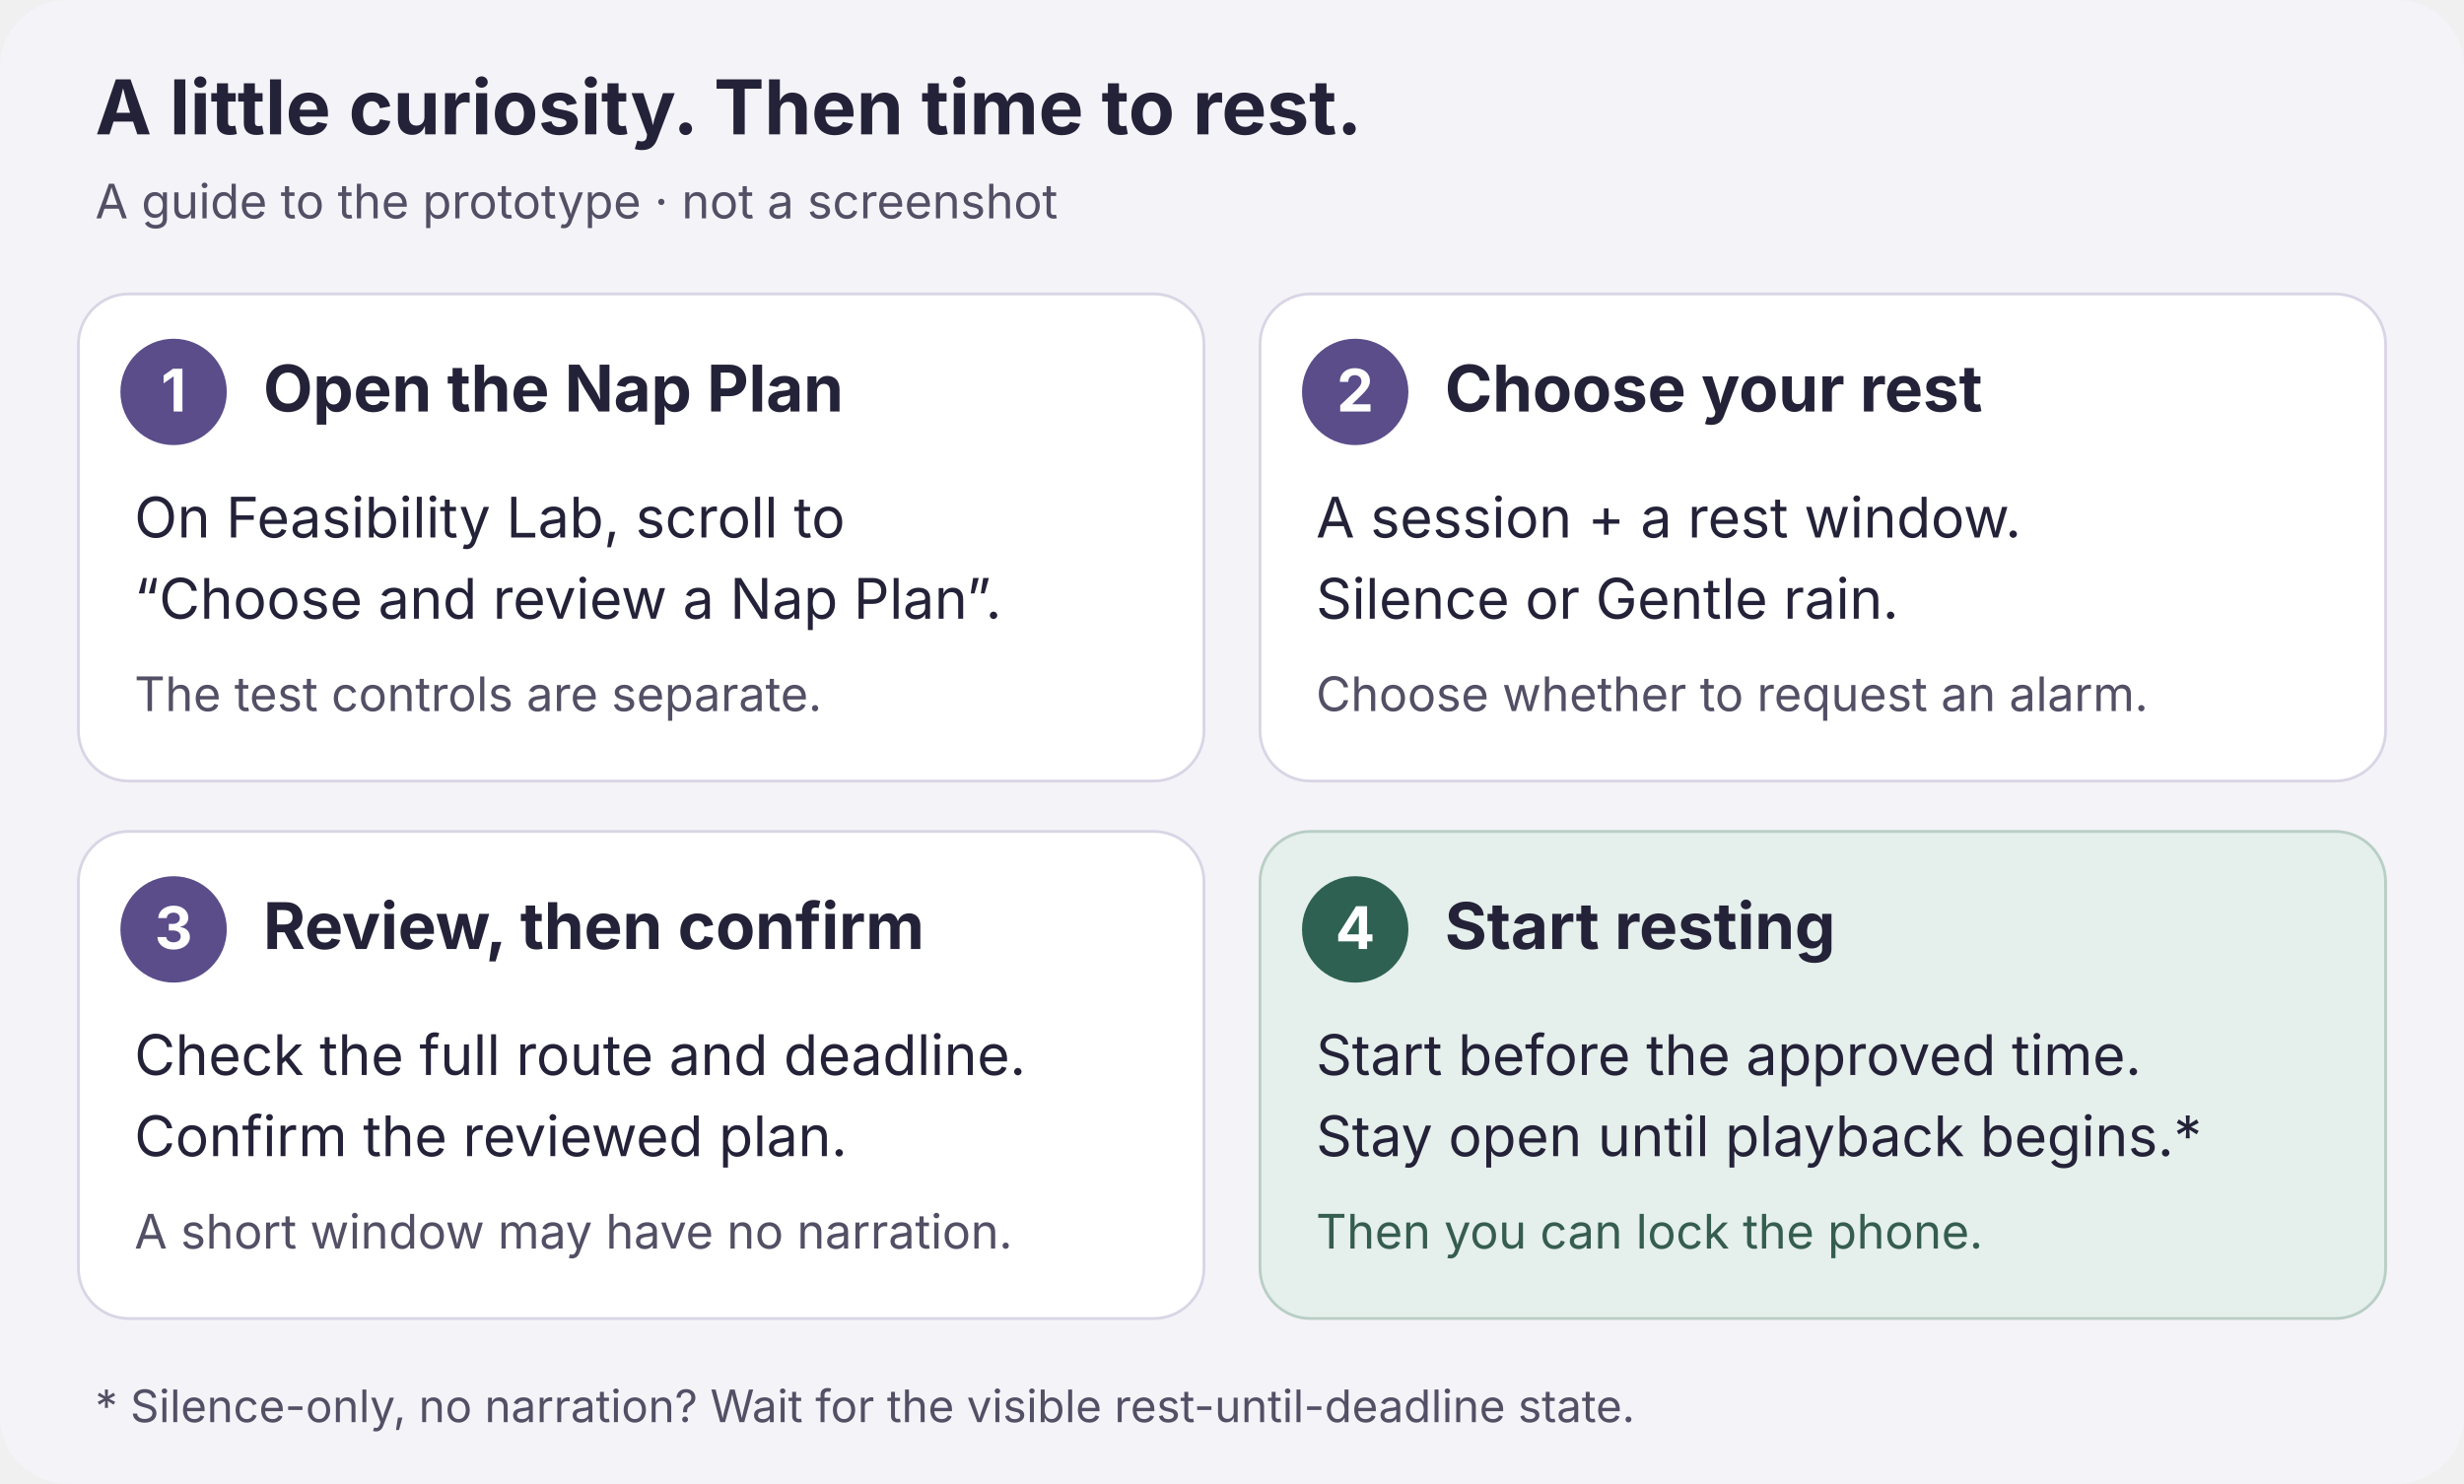
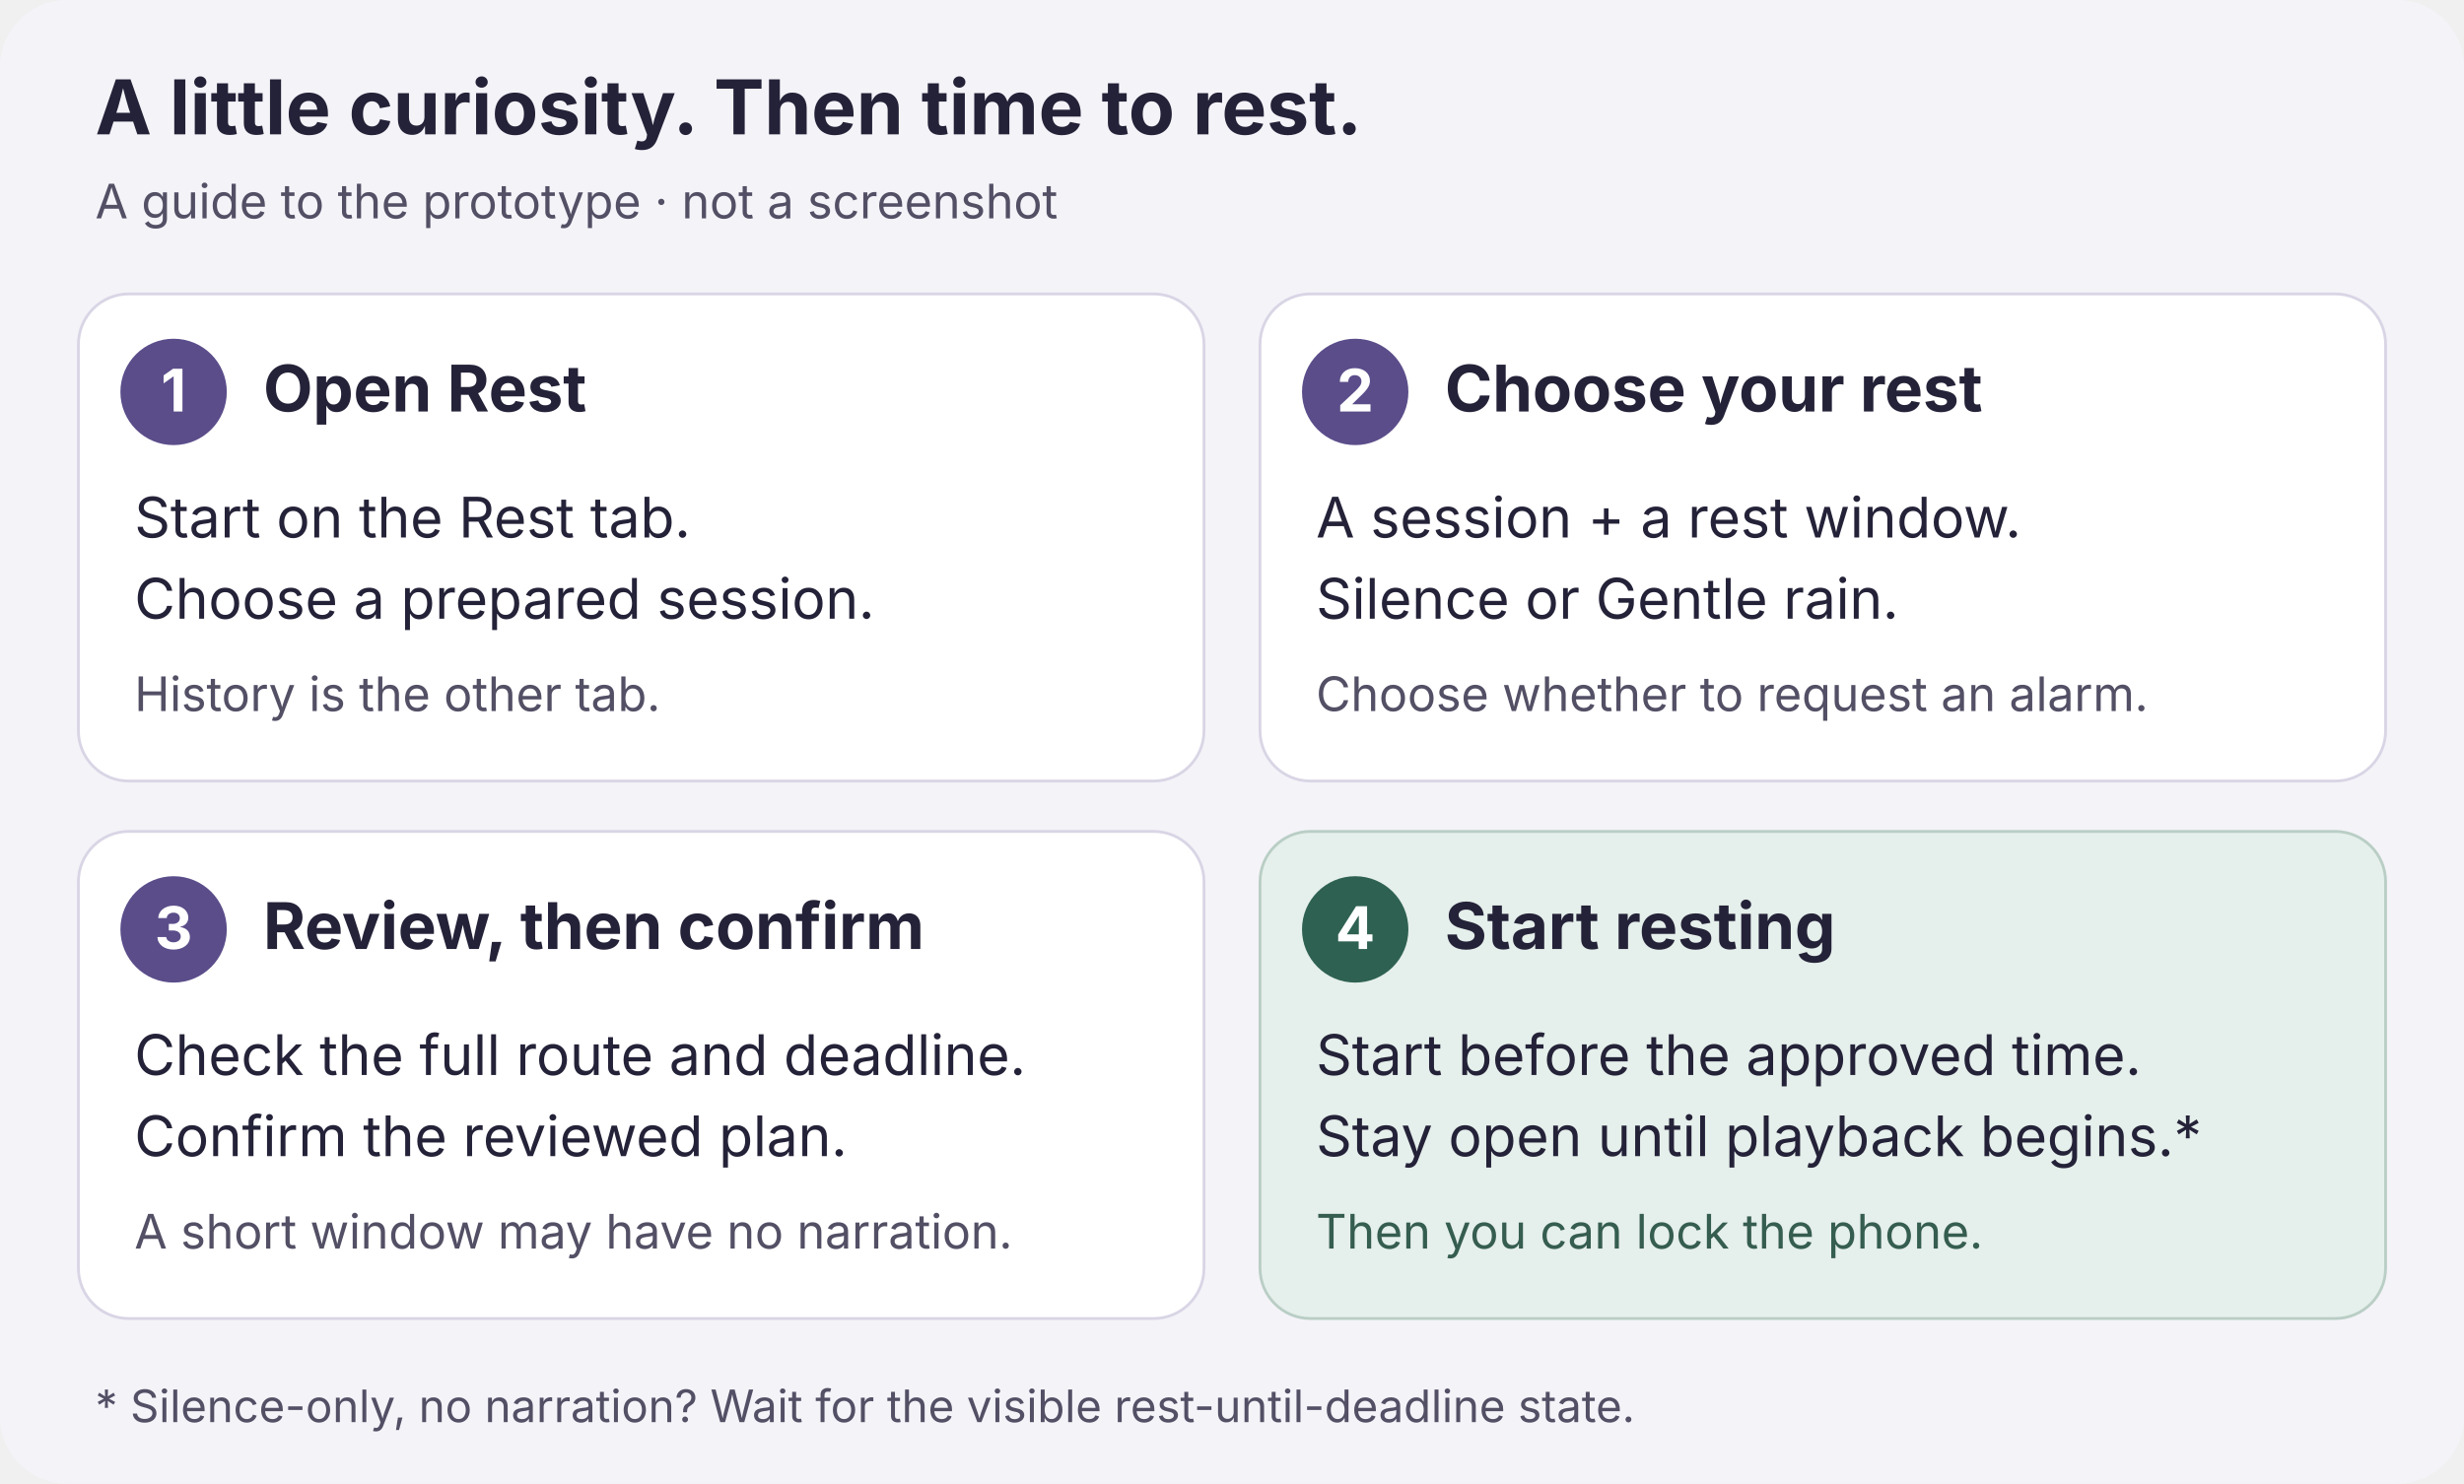
<svg xmlns="http://www.w3.org/2000/svg" width="880" height="530" viewBox="0 0 880 530" role="img" aria-labelledby="title desc">
  <rect width="880" height="530" rx="24" fill="#f4f3f8" />
  <g font-family="-apple-system, BlinkMacSystemFont, 'Segoe UI', sans-serif" fill="#242238">
    <text x="34" y="48" font-size="27" font-weight="700">A little curiosity. Then time to rest.</text>
    <text x="34" y="78" font-size="17" fill="#534f65">A guide to the prototype · not a screenshot</text>
    <rect x="28" y="105" width="402" height="174" rx="18" fill="#ffffff" stroke="#d9d5e5" />
    <circle cx="62" cy="140" r="19" fill="#5b4d8a" />
    <text x="62" y="147" text-anchor="middle" font-size="21" font-weight="700" fill="#fff">1</text>
-     <text x="94" y="147" font-size="23" font-weight="700">Open the Nap Plan</text>
-     <text x="48" y="192" font-size="20">On Feasibility Lab, scroll to</text>
-     <text x="48" y="221" font-size="20">“Choose and review a Nap Plan”.</text>
-     <text x="48" y="254" font-size="17" fill="#534f65">The test controls are separate.</text>
+     <text x="94" y="147" font-size="23" font-weight="700">Open Rest</text>
+     <text x="48" y="192" font-size="20">Start on the Rest tab.</text>
+     <text x="48" y="221" font-size="20">Choose a prepared session.</text>
+     <text x="48" y="254" font-size="17" fill="#534f65">History is the other tab.</text>
    <rect x="450" y="105" width="402" height="174" rx="18" fill="#ffffff" stroke="#d9d5e5" />
    <circle cx="484" cy="140" r="19" fill="#5b4d8a" />
    <text x="484" y="147" text-anchor="middle" font-size="21" font-weight="700" fill="#fff">2</text>
    <text x="516" y="147" font-size="23" font-weight="700">Choose your rest</text>
    <text x="470" y="192" font-size="20">A session + a rest window.</text>
    <text x="470" y="221" font-size="20">Silence or Gentle rain.</text>
    <text x="470" y="254" font-size="17" fill="#534f65">Choose whether to request an alarm.</text>
    <rect x="28" y="297" width="402" height="174" rx="18" fill="#ffffff" stroke="#d9d5e5" />
    <circle cx="62" cy="332" r="19" fill="#5b4d8a" />
    <text x="62" y="339" text-anchor="middle" font-size="21" font-weight="700" fill="#fff">3</text>
    <text x="94" y="339" font-size="23" font-weight="700">Review, then confirm</text>
    <text x="48" y="384" font-size="20">Check the full route and deadline.</text>
    <text x="48" y="413" font-size="20">Confirm the reviewed plan.</text>
    <text x="48" y="446" font-size="17" fill="#534f65">A short window may have no narration.</text>
    <rect x="450" y="297" width="402" height="174" rx="18" fill="#e5efeb" stroke="#b9cec5" />
    <circle cx="484" cy="332" r="19" fill="#2e6152" />
    <text x="484" y="339" text-anchor="middle" font-size="21" font-weight="700" fill="#fff">4</text>
    <text x="516" y="339" font-size="23" font-weight="700">Start resting</text>
    <text x="470" y="384" font-size="20">Start before the approved time.</text>
    <text x="470" y="413" font-size="20">Stay open until playback begins.*</text>
    <text x="470" y="446" font-size="17" fill="#355d50">Then you can lock the phone.</text>
    <text x="34" y="508" font-size="16" fill="#534f65">* Silence-only, no narration? Wait for the visible rest-until-deadline state.</text>
  </g>
</svg>
